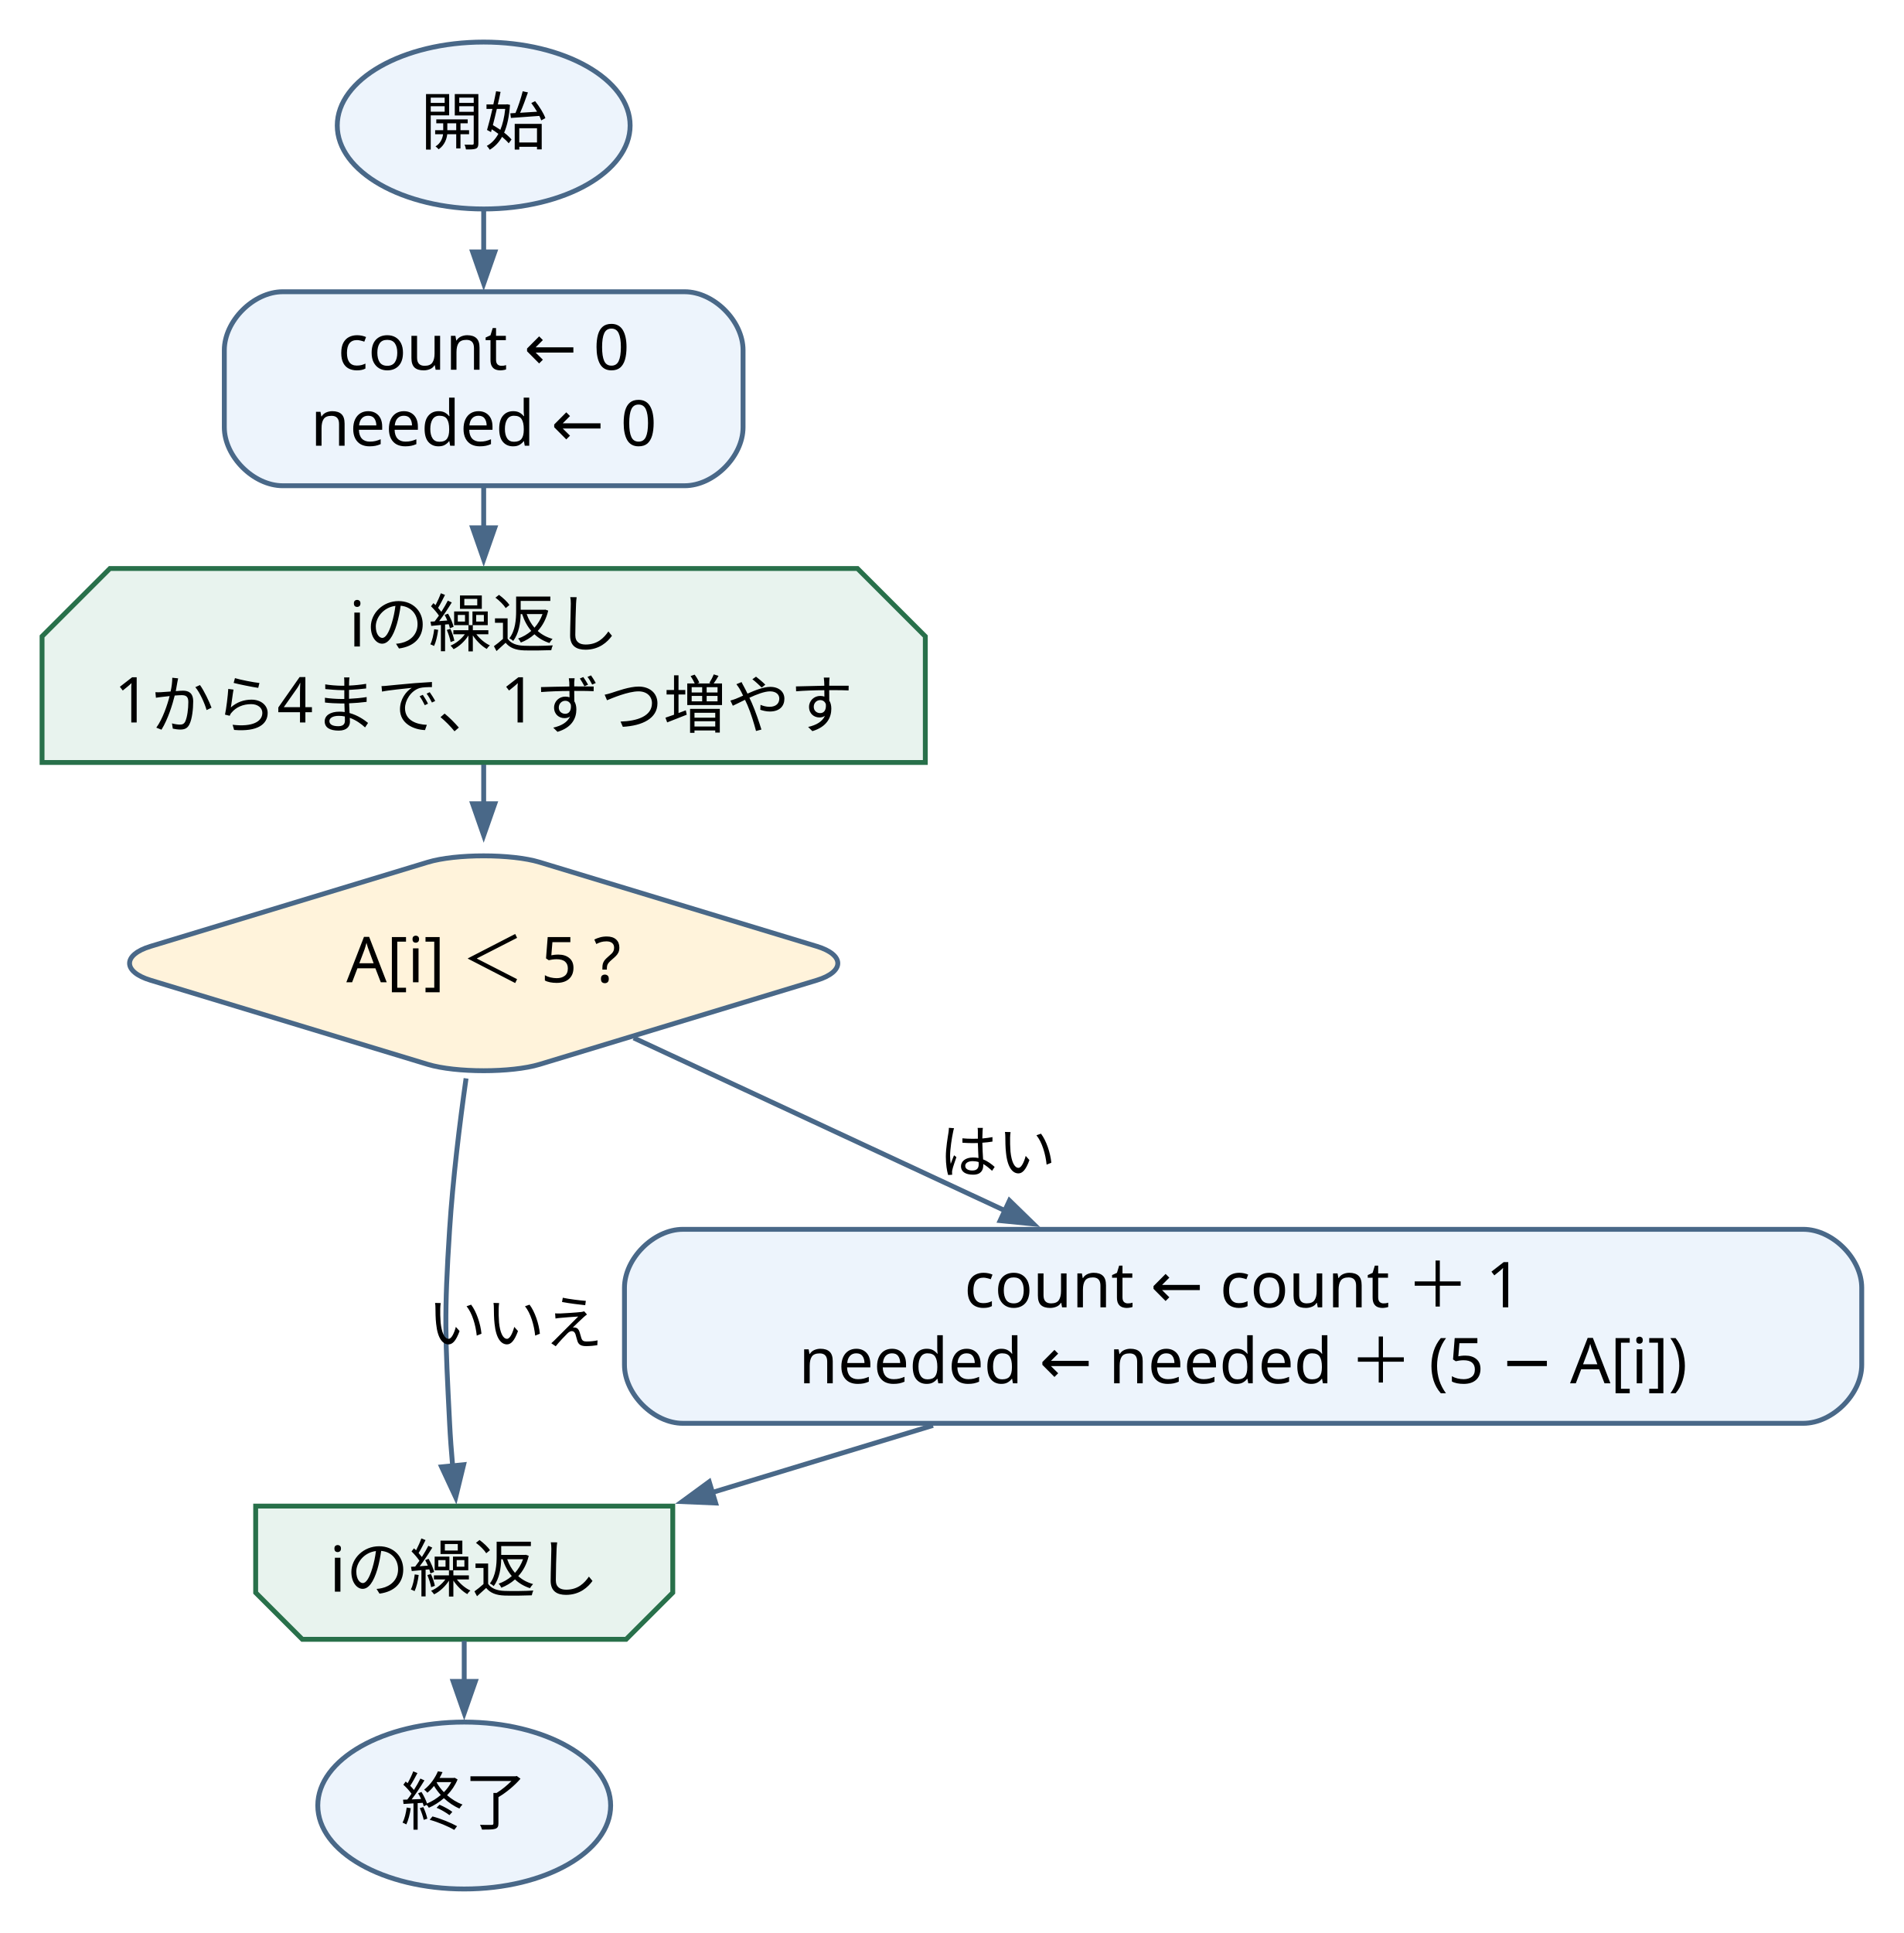
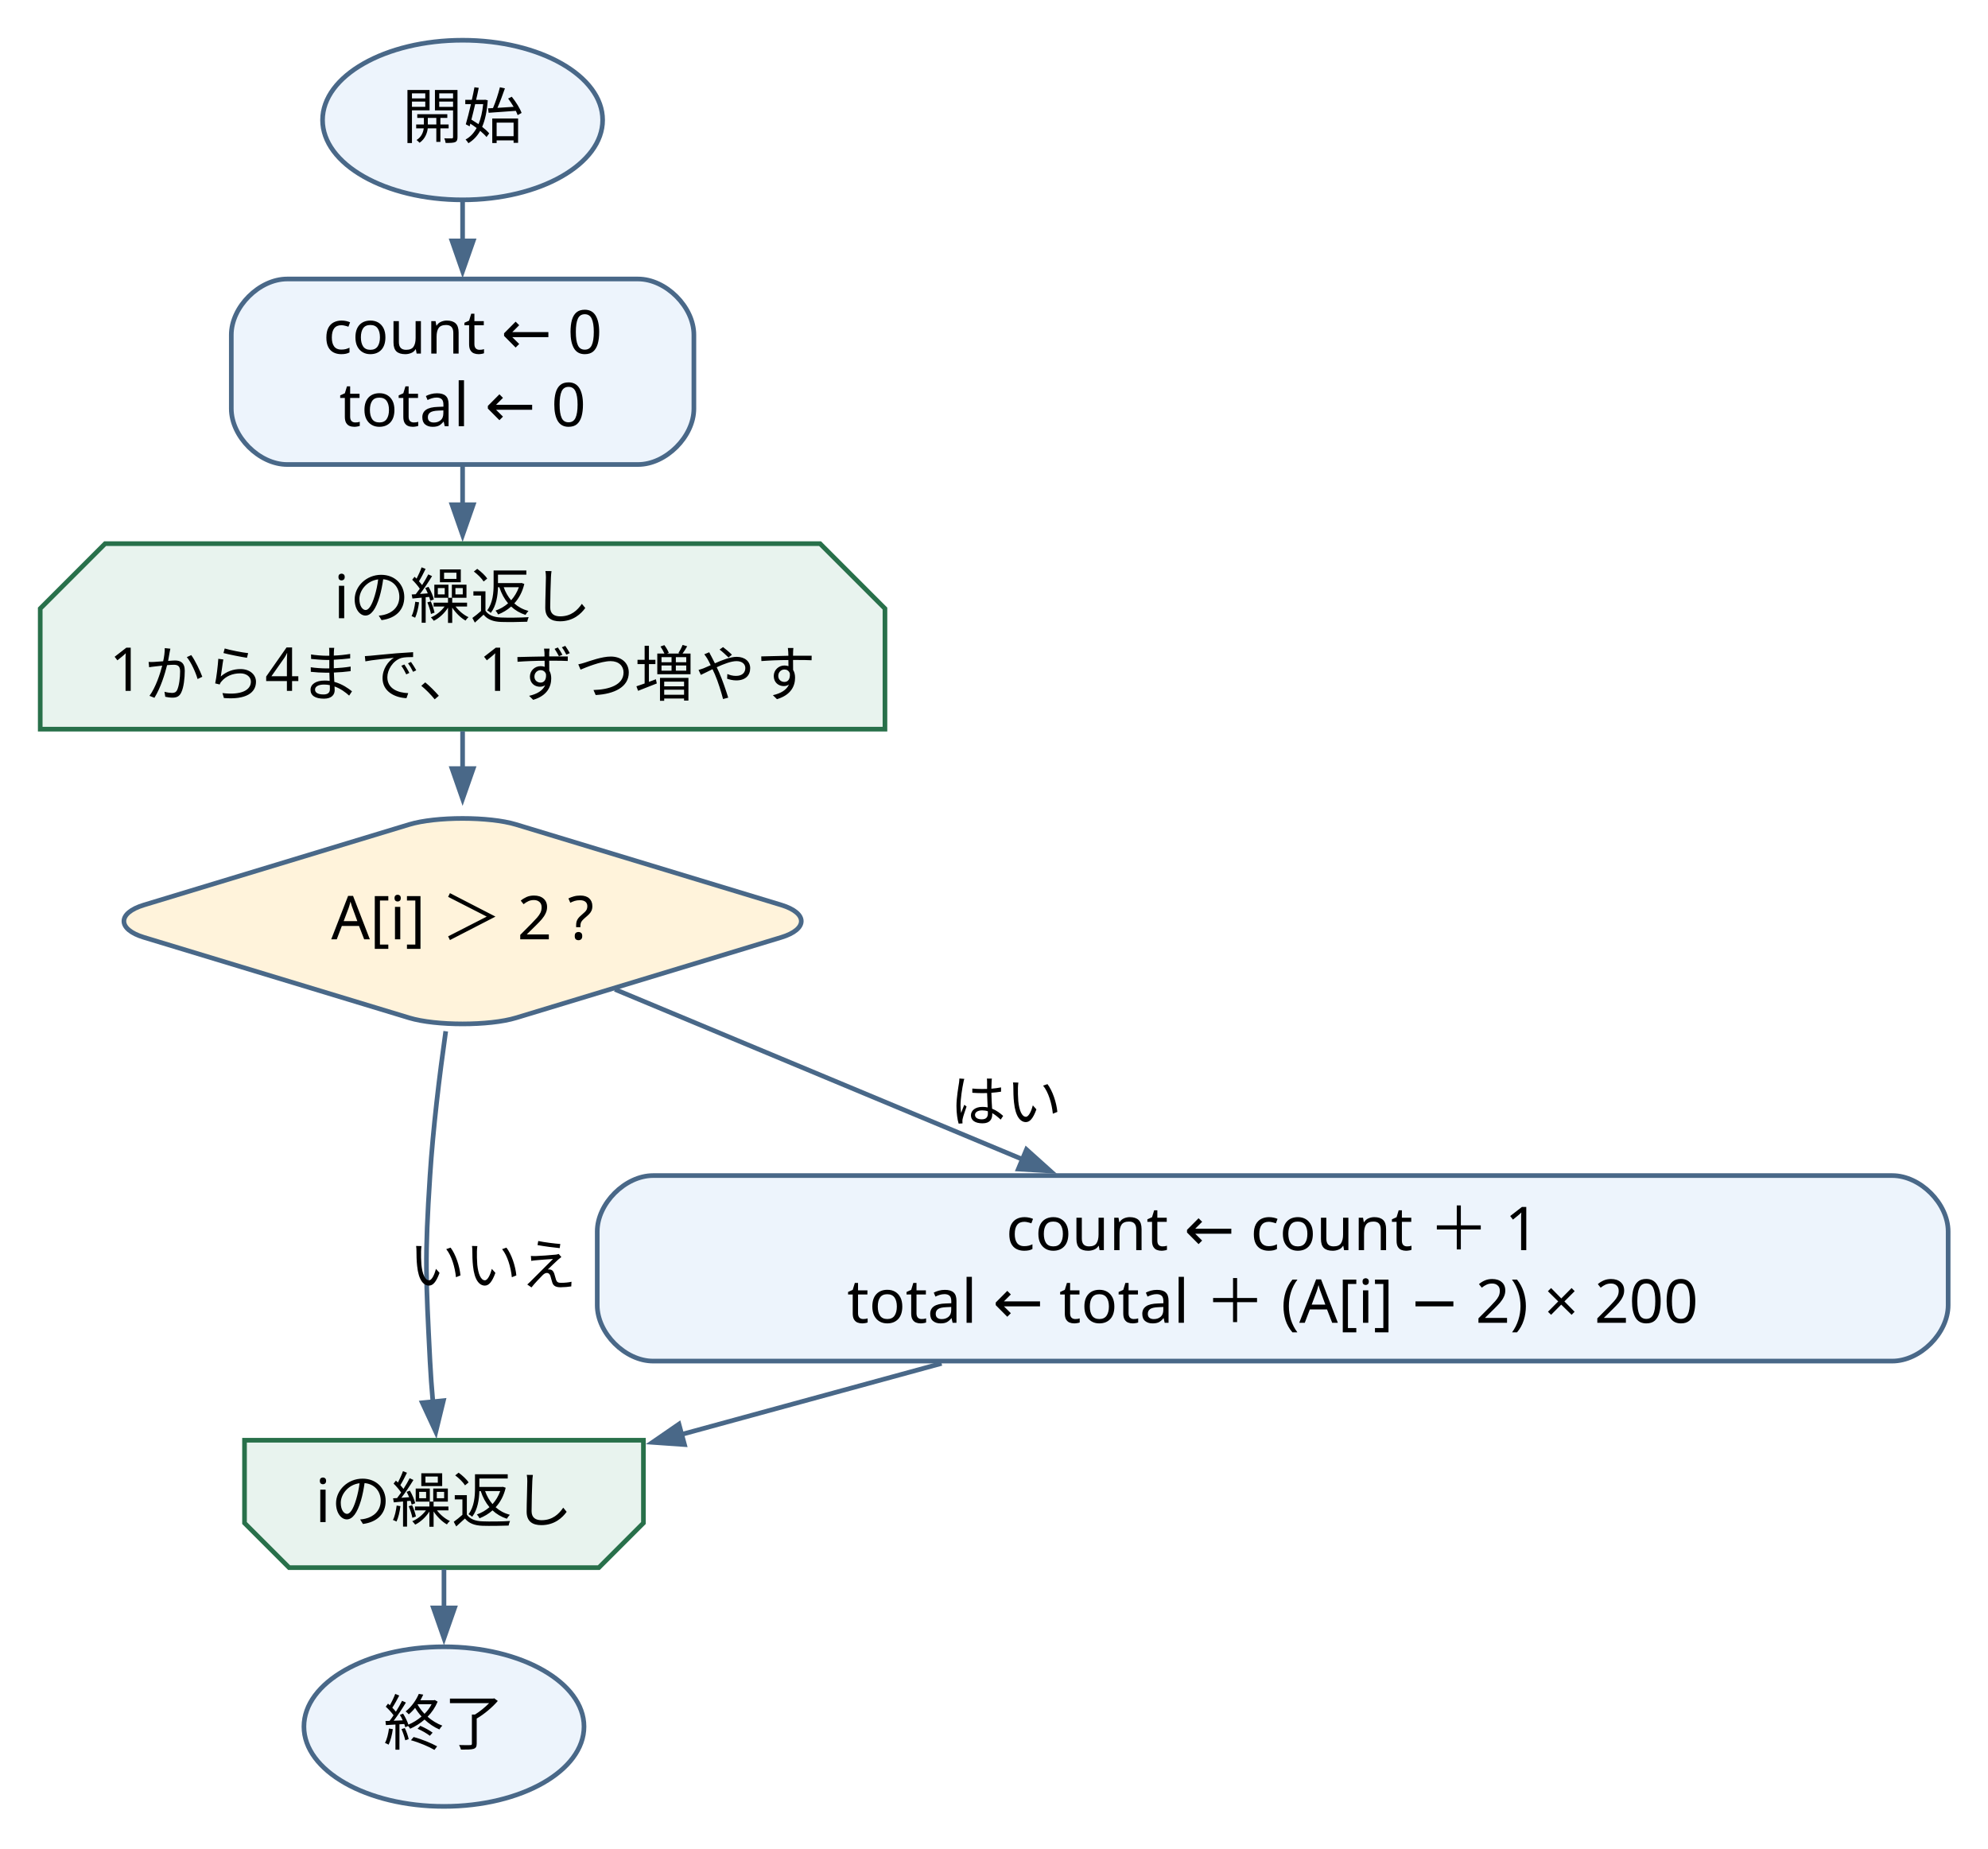
- <svg xmlns="http://www.w3.org/2000/svg" width="391pt" height="397pt" viewBox="0.00 0.00 391.00 397.00">
+ <svg xmlns="http://www.w3.org/2000/svg" width="427pt" height="397pt" viewBox="0.00 0.00 427.00 397.00">
  <g id="graph0" class="graph" transform="scale(1 1) rotate(0) translate(8.64 387.96)">
    <g id="node1" class="node">
      <ellipse fill="#edf4fc" stroke="#496888" cx="86.72" cy="-17.14" rx="30.08" ry="17.14" />
      <text xml:space="preserve" text-anchor="middle" x="86.72" y="-13.24" font-family="Meiryo" font-size="13.00">終了</text>
    </g>
    <g id="node2" class="node loopend">
      <polygon fill="#e8f3ee" stroke="#28704a" points="43.88,-78.64 129.56,-78.64 129.56,-60.86 119.98,-51.28 53.46,-51.28 43.88,-60.86" />
      <text xml:space="preserve" text-anchor="middle" x="86.72" y="-61.06" font-family="Meiryo" font-size="13.00">iの繰返し</text>
    </g>
    <g id="edge1" class="edge">
      <path fill="none" stroke="#496888" d="M86.72,-50.95C86.72,-48.25 86.72,-45.33 86.72,-42.37" />
      <polygon fill="#496888" stroke="#496888" points="89,-42.63 86.72,-36.13 84.45,-42.63 89,-42.63" />
    </g>
    <g id="node3" class="node">
      <path fill="#fff3db" stroke="#496888" d="M79.24,-210.88C79.24,-210.88 22.28,-193.6 22.28,-193.6 16.54,-191.86 16.54,-188.38 22.28,-186.64 22.28,-186.64 79.24,-169.36 79.24,-169.36 84.98,-167.62 96.46,-167.62 102.2,-169.36 102.2,-169.36 159.16,-186.64 159.16,-186.64 164.9,-188.38 164.9,-191.86 159.16,-193.6 159.16,-193.6 102.2,-210.88 102.2,-210.88 96.46,-212.62 84.98,-212.62 79.24,-210.88" />
-       <text xml:space="preserve" text-anchor="middle" x="90.72" y="-186.22" font-family="Meiryo" font-size="13.00">A[i] ＜ 5 ?</text>
+       <text xml:space="preserve" text-anchor="middle" x="90.72" y="-186.22" font-family="Meiryo" font-size="13.00">A[i] ＞ 2 ?</text>
    </g>
    <g id="edge4" class="edge">
      <path fill="none" stroke="#496888" d="M87.1,-166.48C85.75,-156.94 84.38,-145.7 83.72,-135.48 82.57,-117.81 82.83,-113.32 83.72,-95.64 83.86,-92.81 84.08,-89.84 84.34,-86.91" />
      <polygon fill="#496888" stroke="#496888" points="86.6,-87.14 84.97,-80.45 82.07,-86.69 86.6,-87.14" />
      <text xml:space="preserve" text-anchor="middle" x="97.22" y="-111.96" font-family="Meiryo" font-size="12.00">いいえ</text>
    </g>
    <g id="node4" class="node">
-       <path fill="#edf4fc" stroke="#496888" d="M361.8,-135.48C361.8,-135.48 131.64,-135.48 131.64,-135.48 125.64,-135.48 119.64,-129.48 119.64,-123.48 119.64,-123.48 119.64,-107.64 119.64,-107.64 119.64,-101.64 125.64,-95.64 131.64,-95.64 131.64,-95.64 361.8,-95.64 361.8,-95.64 367.8,-95.64 373.8,-101.64 373.8,-107.64 373.8,-107.64 373.8,-123.48 373.8,-123.48 373.8,-129.48 367.8,-135.48 361.8,-135.48" />
-       <text xml:space="preserve" text-anchor="middle" x="246.72" y="-119.46" font-family="Meiryo" font-size="13.00">count ← count ＋ 1</text>
-       <text xml:space="preserve" text-anchor="middle" x="246.72" y="-103.86" font-family="Meiryo" font-size="13.00">needed ← needed ＋ (5 − A[i])</text>
+       <path fill="#edf4fc" stroke="#496888" d="M397.8,-135.48C397.8,-135.48 131.64,-135.48 131.64,-135.48 125.64,-135.48 119.64,-129.48 119.64,-123.48 119.64,-123.48 119.64,-107.64 119.64,-107.64 119.64,-101.64 125.64,-95.64 131.64,-95.64 131.64,-95.64 397.8,-95.64 397.8,-95.64 403.8,-95.64 409.8,-101.64 409.8,-107.64 409.8,-107.64 409.8,-123.48 409.8,-123.48 409.8,-129.48 403.8,-135.48 397.8,-135.48" />
+       <text xml:space="preserve" text-anchor="middle" x="264.72" y="-119.46" font-family="Meiryo" font-size="13.00">count ← count ＋ 1</text>
+       <text xml:space="preserve" text-anchor="middle" x="264.72" y="-103.86" font-family="Meiryo" font-size="13.00">total ← total ＋ (A[i] − 2) × 200</text>
    </g>
    <g id="edge3" class="edge">
-       <path fill="none" stroke="#496888" d="M121.54,-174.79C143.28,-164.67 172.85,-150.92 197.8,-139.32" />
-       <polygon fill="#496888" stroke="#496888" points="198.73,-141.39 203.66,-136.59 196.81,-137.27 198.73,-141.39" />
-       <text xml:space="preserve" text-anchor="middle" x="196.28" y="-147.08" font-family="Meiryo" font-size="12.00">はい</text>
+       <path fill="none" stroke="#496888" d="M123.45,-175.47C148.13,-165.18 182.52,-150.84 211.19,-138.88" />
+       <polygon fill="#496888" stroke="#496888" points="211.83,-141.08 216.95,-136.48 210.08,-136.88 211.83,-141.08" />
+       <text xml:space="preserve" text-anchor="middle" x="207.42" y="-147.08" font-family="Meiryo" font-size="12.00">はい</text>
    </g>
    <g id="edge2" class="edge">
-       <path fill="none" stroke="#496888" d="M183.02,-95.21C167.89,-90.61 151.93,-85.77 137.46,-81.37" />
-       <polygon fill="#496888" stroke="#496888" points="138.37,-79.27 131.49,-79.56 137.05,-83.63 138.37,-79.27" />
+       <path fill="none" stroke="#496888" d="M193.6,-95.14C174.79,-90.01 154.87,-84.57 137.39,-79.79" />
+       <polygon fill="#496888" stroke="#496888" points="138.38,-77.71 131.51,-78.19 137.19,-82.1 138.38,-77.71" />
    </g>
    <g id="node5" class="node loopstart">
      <polygon fill="#e8f3ee" stroke="#28704a" points="0.00,-231.36 0.00,-257.26 13.94,-271.20 167.50,-271.20 181.44,-257.26 181.44,-231.36" />
      <text xml:space="preserve" text-anchor="middle" x="90.72" y="-255.18" font-family="Meiryo" font-size="13.00">iの繰返し</text>
      <text xml:space="preserve" text-anchor="middle" x="90.72" y="-239.58" font-family="Meiryo" font-size="13.00">1から4まで、1ずつ増やす</text>
    </g>
    <g id="edge5" class="edge">
      <path fill="none" stroke="#496888" d="M90.72,-230.91C90.72,-228.27 90.72,-225.5 90.72,-222.71" />
      <polygon fill="#496888" stroke="#496888" points="93,-222.89 90.72,-216.39 88.45,-222.89 93,-222.89" />
    </g>
    <g id="node6" class="node">
-       <path fill="#edf4fc" stroke="#496888" d="M132,-328.04C132,-328.04 49.44,-328.04 49.44,-328.04 43.44,-328.04 37.44,-322.04 37.44,-316.04 37.44,-316.04 37.44,-300.2 37.44,-300.2 37.44,-294.2 43.44,-288.2 49.44,-288.2 49.44,-288.2 132,-288.2 132,-288.2 138,-288.2 144,-294.2 144,-300.2 144,-300.2 144,-316.04 144,-316.04 144,-322.04 138,-328.04 132,-328.04" />
+       <path fill="#edf4fc" stroke="#496888" d="M128.4,-328.04C128.4,-328.04 53.04,-328.04 53.04,-328.04 47.04,-328.04 41.04,-322.04 41.04,-316.04 41.04,-316.04 41.04,-300.2 41.04,-300.2 41.04,-294.2 47.04,-288.2 53.04,-288.2 53.04,-288.2 128.4,-288.2 128.4,-288.2 134.4,-288.2 140.4,-294.2 140.4,-300.2 140.4,-300.2 140.4,-316.04 140.4,-316.04 140.4,-322.04 134.4,-328.04 128.4,-328.04" />
      <text xml:space="preserve" text-anchor="middle" x="90.72" y="-312.02" font-family="Meiryo" font-size="13.00">count ← 0</text>
-       <text xml:space="preserve" text-anchor="middle" x="90.72" y="-296.42" font-family="Meiryo" font-size="13.00">needed ← 0</text>
+       <text xml:space="preserve" text-anchor="middle" x="90.72" y="-296.42" font-family="Meiryo" font-size="13.00">total ← 0</text>
    </g>
    <g id="edge6" class="edge">
      <path fill="none" stroke="#496888" d="M90.72,-287.94C90.72,-285.2 90.72,-282.34 90.72,-279.48" />
      <polygon fill="#496888" stroke="#496888" points="93,-279.56 90.72,-273.06 88.45,-279.56 93,-279.56" />
    </g>
    <g id="node7" class="node">
      <ellipse fill="#edf4fc" stroke="#496888" cx="90.72" cy="-362.18" rx="30.08" ry="17.14" />
      <text xml:space="preserve" text-anchor="middle" x="90.72" y="-358.28" font-family="Meiryo" font-size="13.00">開始</text>
    </g>
    <g id="edge7" class="edge">
      <path fill="none" stroke="#496888" d="M90.72,-344.71C90.72,-341.92 90.72,-338.97 90.72,-336" />
      <polygon fill="#496888" stroke="#496888" points="93,-336.22 90.72,-329.72 88.45,-336.22 93,-336.22" />
    </g>
  </g>
</svg>
